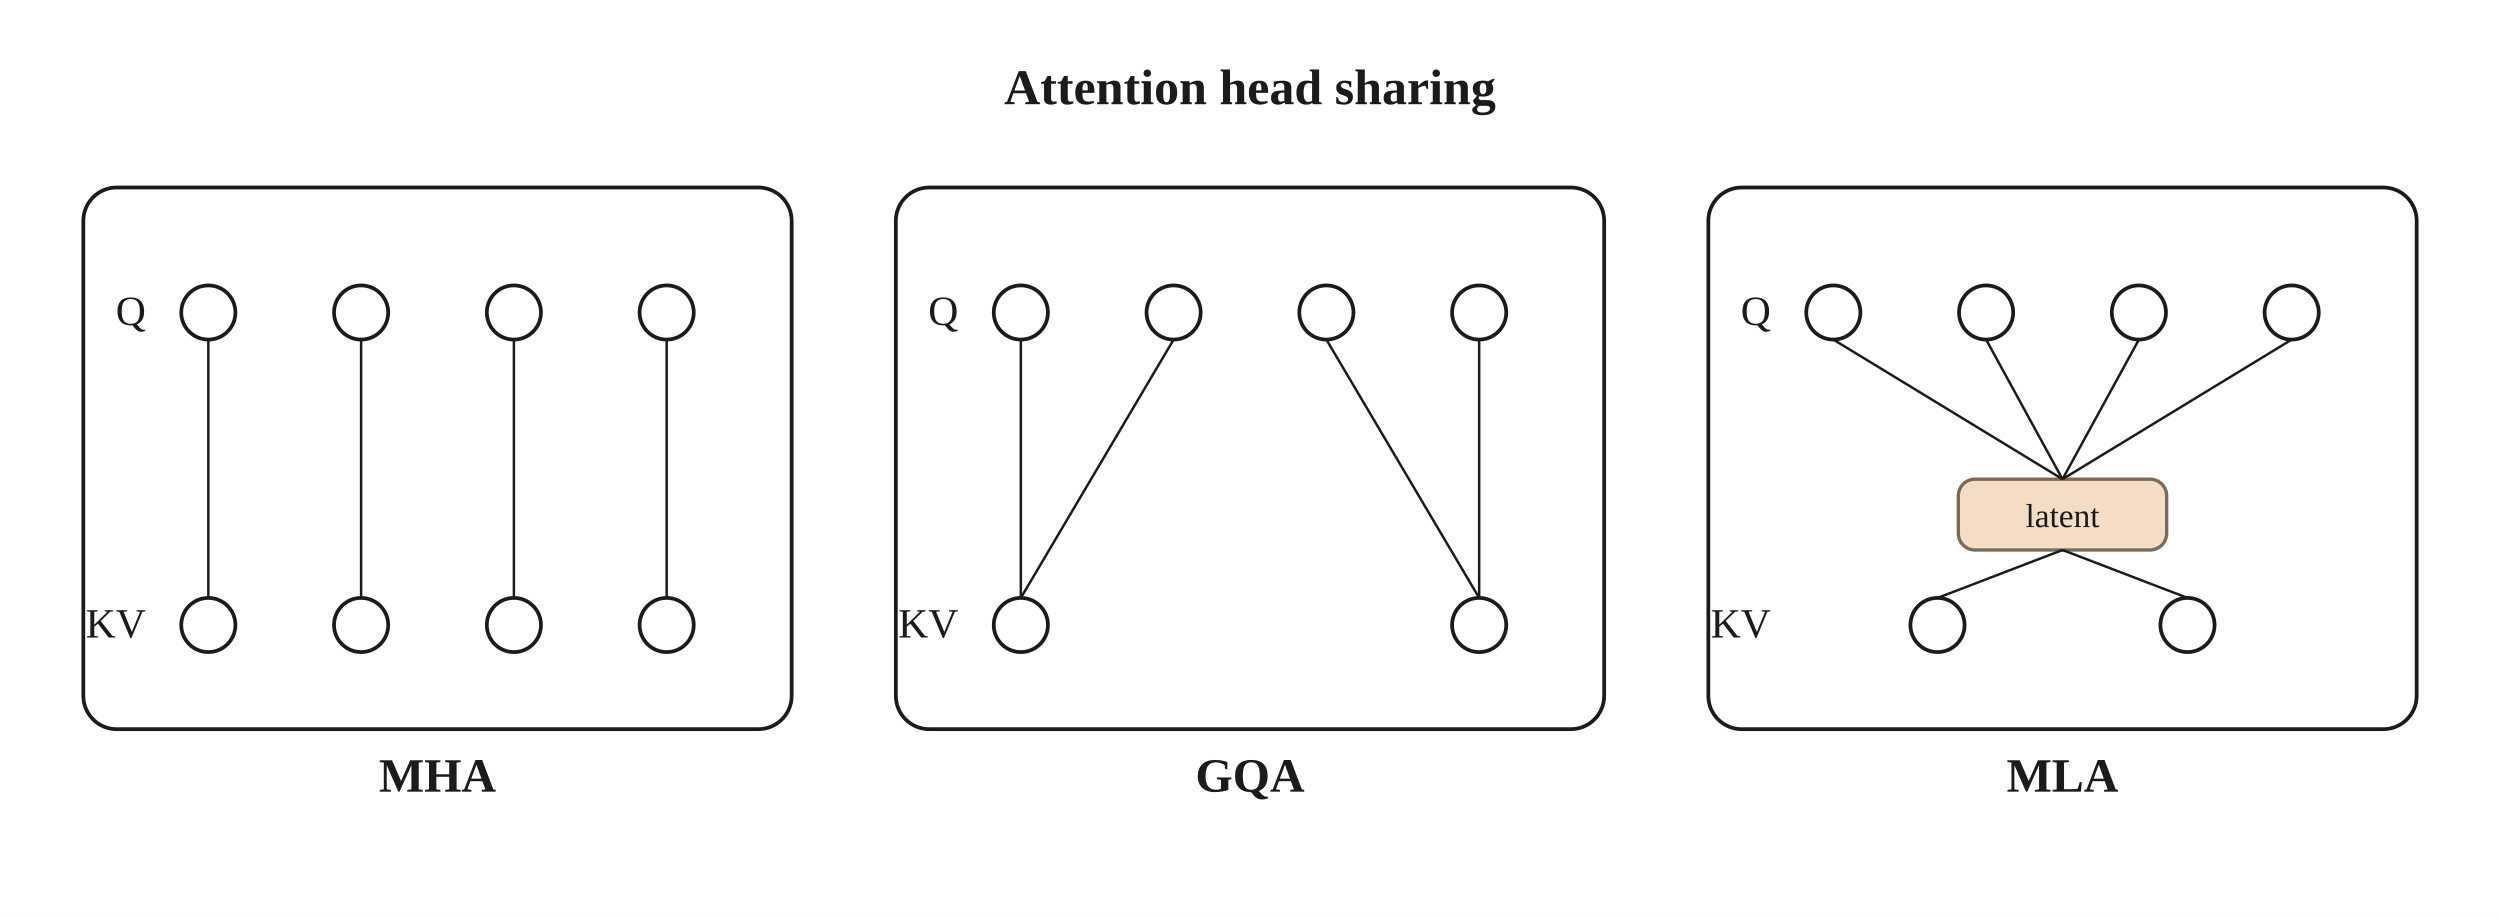
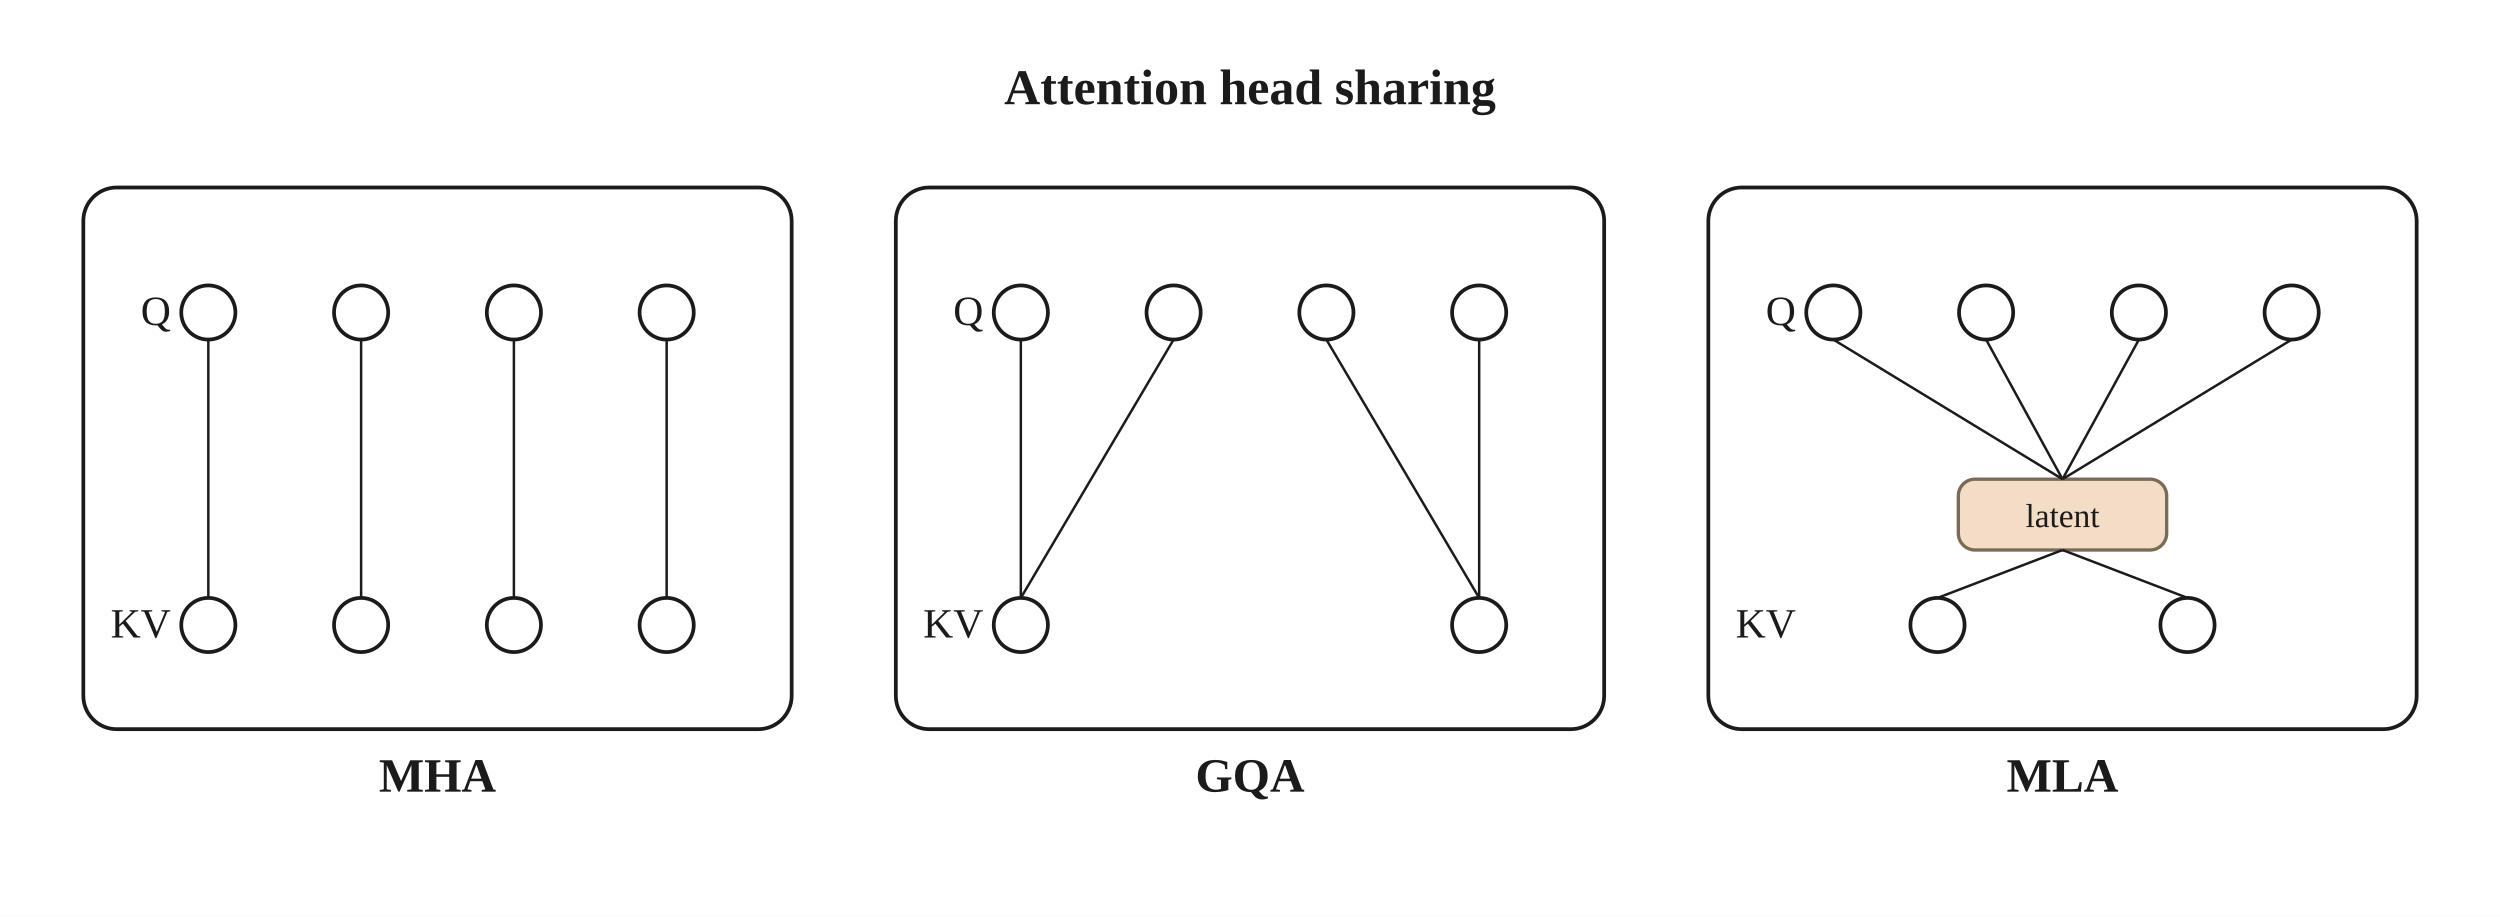
<svg xmlns="http://www.w3.org/2000/svg" viewBox="0 0 1200 440" font-family="'Times New Roman', Georgia, serif">
  <rect x="0" y="0" width="1200" height="440" fill="#ffffff" />
  <defs>
    <marker id="arw" markerWidth="11" markerHeight="11" refX="8.5" refY="5" orient="auto" markerUnits="userSpaceOnUse">
      <path d="M1,1 L9,5 L1,9 Z" fill="#1b1b1b" />
    </marker>
  </defs>
  <text x="600.0" y="50" font-size="24" text-anchor="middle" fill="#1b1b1b" font-weight="bold">Attention head sharing</text>
  <rect x="40" y="90" width="340" height="260" rx="16" ry="16" fill="#ffffff" stroke="#1b1b1b" stroke-width="1.8" />
  <text x="210" y="380" font-size="23" text-anchor="middle" fill="#1b1b1b" font-weight="bold">MHA</text>
  <circle cx="100.0" cy="150" r="13" fill="#fff" stroke="#1b1b1b" stroke-width="1.8" />
  <circle cx="173.333" cy="150" r="13" fill="#fff" stroke="#1b1b1b" stroke-width="1.8" />
  <circle cx="246.667" cy="150" r="13" fill="#fff" stroke="#1b1b1b" stroke-width="1.8" />
  <circle cx="320.0" cy="150" r="13" fill="#fff" stroke="#1b1b1b" stroke-width="1.8" />
-   <text x="70" y="156" font-size="20" text-anchor="end" fill="#1b1b1b" font-weight="normal">Q</text>
+   <text x="82" y="156" font-size="20" text-anchor="end" fill="#1b1b1b" font-weight="normal">Q</text>
  <circle cx="100.0" cy="300" r="13" fill="#fff" stroke="#1b1b1b" stroke-width="1.8" />
  <circle cx="173.333" cy="300" r="13" fill="#fff" stroke="#1b1b1b" stroke-width="1.8" />
  <circle cx="246.667" cy="300" r="13" fill="#fff" stroke="#1b1b1b" stroke-width="1.8" />
  <circle cx="320.0" cy="300" r="13" fill="#fff" stroke="#1b1b1b" stroke-width="1.8" />
  <line x1="100.0" y1="163" x2="100.0" y2="287" stroke="#1b1b1b" stroke-width="1.2" />
  <line x1="173.333" y1="163" x2="173.333" y2="287" stroke="#1b1b1b" stroke-width="1.2" />
  <line x1="246.667" y1="163" x2="246.667" y2="287" stroke="#1b1b1b" stroke-width="1.2" />
  <line x1="320.0" y1="163" x2="320.0" y2="287" stroke="#1b1b1b" stroke-width="1.2" />
-   <text x="70" y="306" font-size="20" text-anchor="end" fill="#1b1b1b" font-weight="normal">KV</text>
+   <text x="82" y="306" font-size="20" text-anchor="end" fill="#1b1b1b" font-weight="normal">KV</text>
  <rect x="430" y="90" width="340" height="260" rx="16" ry="16" fill="#ffffff" stroke="#1b1b1b" stroke-width="1.8" />
  <text x="600" y="380" font-size="23" text-anchor="middle" fill="#1b1b1b" font-weight="bold">GQA</text>
  <circle cx="490.0" cy="150" r="13" fill="#fff" stroke="#1b1b1b" stroke-width="1.8" />
  <circle cx="563.333" cy="150" r="13" fill="#fff" stroke="#1b1b1b" stroke-width="1.8" />
  <circle cx="636.667" cy="150" r="13" fill="#fff" stroke="#1b1b1b" stroke-width="1.8" />
  <circle cx="710.0" cy="150" r="13" fill="#fff" stroke="#1b1b1b" stroke-width="1.8" />
-   <text x="460" y="156" font-size="20" text-anchor="end" fill="#1b1b1b" font-weight="normal">Q</text>
+   <text x="472" y="156" font-size="20" text-anchor="end" fill="#1b1b1b" font-weight="normal">Q</text>
  <circle cx="490.0" cy="300" r="13" fill="#fff" stroke="#1b1b1b" stroke-width="1.8" />
  <circle cx="710.0" cy="300" r="13" fill="#fff" stroke="#1b1b1b" stroke-width="1.8" />
  <line x1="490.0" y1="163" x2="490.0" y2="287" stroke="#1b1b1b" stroke-width="1.2" />
  <line x1="563.333" y1="163" x2="490.0" y2="287" stroke="#1b1b1b" stroke-width="1.2" />
  <line x1="636.667" y1="163" x2="710.0" y2="287" stroke="#1b1b1b" stroke-width="1.2" />
  <line x1="710.0" y1="163" x2="710.0" y2="287" stroke="#1b1b1b" stroke-width="1.2" />
-   <text x="460" y="306" font-size="20" text-anchor="end" fill="#1b1b1b" font-weight="normal">KV</text>
+   <text x="472" y="306" font-size="20" text-anchor="end" fill="#1b1b1b" font-weight="normal">KV</text>
  <rect x="820" y="90" width="340" height="260" rx="16" ry="16" fill="#ffffff" stroke="#1b1b1b" stroke-width="1.8" />
  <text x="990" y="380" font-size="23" text-anchor="middle" fill="#1b1b1b" font-weight="bold">MLA</text>
  <circle cx="880.0" cy="150" r="13" fill="#fff" stroke="#1b1b1b" stroke-width="1.8" />
  <circle cx="953.333" cy="150" r="13" fill="#fff" stroke="#1b1b1b" stroke-width="1.8" />
  <circle cx="1026.667" cy="150" r="13" fill="#fff" stroke="#1b1b1b" stroke-width="1.8" />
  <circle cx="1100.0" cy="150" r="13" fill="#fff" stroke="#1b1b1b" stroke-width="1.8" />
-   <text x="850" y="156" font-size="20" text-anchor="end" fill="#1b1b1b" font-weight="normal">Q</text>
+   <text x="862" y="156" font-size="20" text-anchor="end" fill="#1b1b1b" font-weight="normal">Q</text>
  <rect x="940" y="230" width="100" height="34" rx="8" ry="8" fill="#f4ddc6" stroke="#7a6a58" stroke-width="1.6" />
  <text x="990" y="253" font-size="16" text-anchor="middle" fill="#1b1b1b" font-weight="normal">latent</text>
  <line x1="880.0" y1="163" x2="990" y2="230" stroke="#1b1b1b" stroke-width="1.2" />
  <line x1="953.333" y1="163" x2="990" y2="230" stroke="#1b1b1b" stroke-width="1.2" />
  <line x1="1026.667" y1="163" x2="990" y2="230" stroke="#1b1b1b" stroke-width="1.2" />
  <line x1="1100.0" y1="163" x2="990" y2="230" stroke="#1b1b1b" stroke-width="1.2" />
  <circle cx="930" cy="300" r="13" fill="#fff" stroke="#1b1b1b" stroke-width="1.8" />
  <line x1="990" y1="264" x2="930" y2="287" stroke="#1b1b1b" stroke-width="1.2" />
  <circle cx="1050" cy="300" r="13" fill="#fff" stroke="#1b1b1b" stroke-width="1.8" />
  <line x1="990" y1="264" x2="1050" y2="287" stroke="#1b1b1b" stroke-width="1.2" />
-   <text x="850" y="306" font-size="20" text-anchor="end" fill="#1b1b1b" font-weight="normal">KV</text>
+   <text x="862" y="306" font-size="20" text-anchor="end" fill="#1b1b1b" font-weight="normal">KV</text>
</svg>
